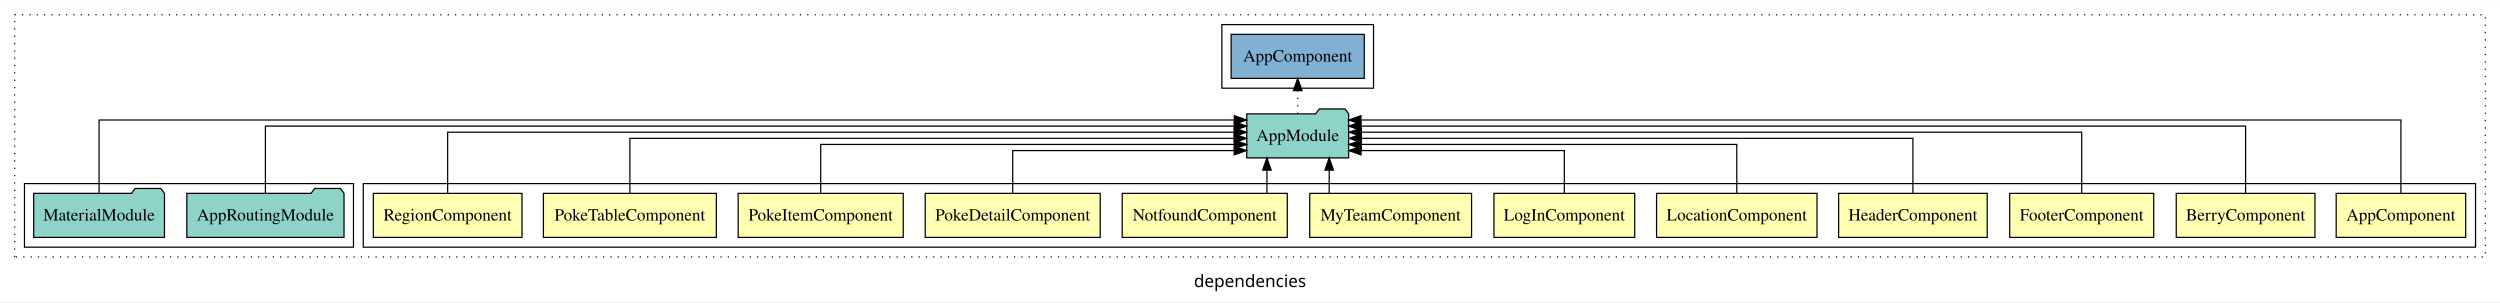
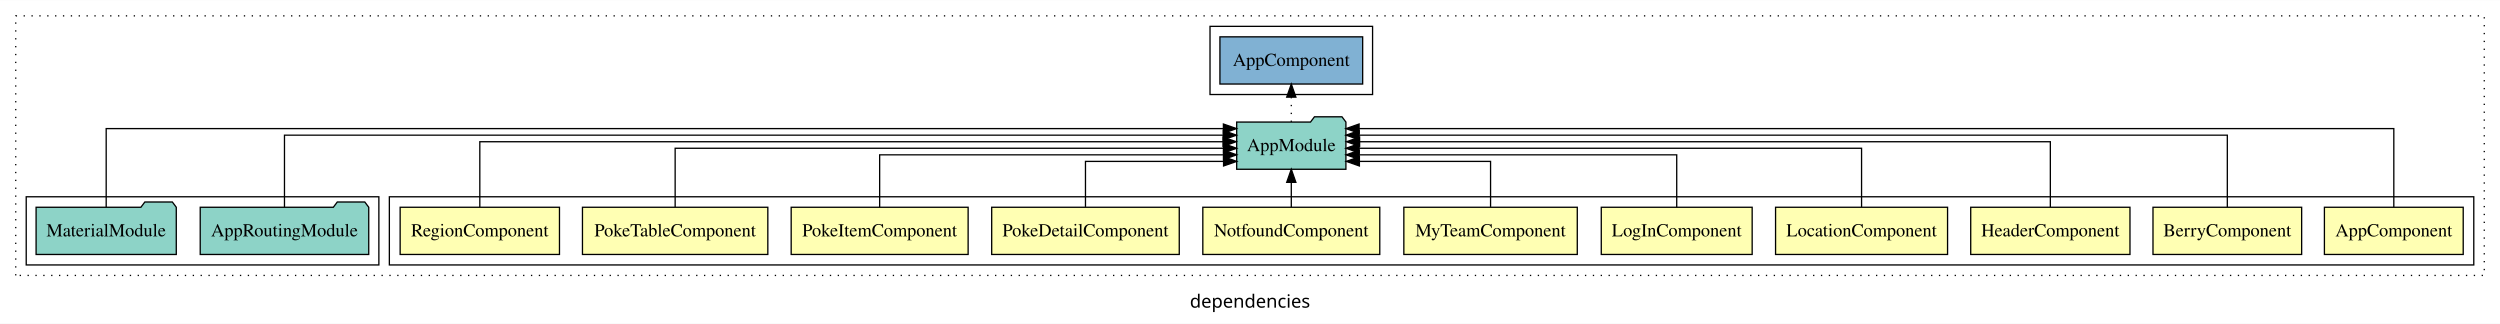
- <svg xmlns="http://www.w3.org/2000/svg" width="2044pt" height="247pt" viewBox="0.00 0.00 2044.00 246.80">
+ <svg xmlns="http://www.w3.org/2000/svg" width="1907pt" height="247pt" viewBox="0.00 0.00 1907.00 246.80">
  <g id="graph0" class="graph" transform="scale(1 1) rotate(0) translate(4 242.8)">
-     <polygon fill="white" stroke="transparent" points="-4,4 -4,-242.8 2040,-242.8 2040,4 -4,4" />
-     <text text-anchor="middle" x="1018" y="-8.2" font-family="sans-serif" font-size="14.00">dependencies</text>
+     <polygon fill="white" stroke="transparent" points="-4,4 -4,-242.8 1903,-242.8 1903,4 -4,4" />
+     <text text-anchor="middle" x="949.5" y="-8.2" font-family="sans-serif" font-size="14.00">dependencies</text>
    <g id="clust1" class="cluster">
-       <polygon fill="none" stroke="black" stroke-dasharray="1,5" points="8,-32.8 8,-230.8 2028,-230.8 2028,-32.8 8,-32.8" />
+       <polygon fill="none" stroke="black" stroke-dasharray="1,5" points="8,-32.8 8,-230.8 1891,-230.8 1891,-32.8 8,-32.8" />
    </g>
    <g id="clust2" class="cluster">
-       <polygon fill="none" stroke="black" points="293,-40.8 293,-92.8 2020,-92.8 2020,-40.8 293,-40.8" />
+       <polygon fill="none" stroke="black" points="293,-40.8 293,-92.8 1883,-92.8 1883,-40.8 293,-40.8" />
    </g>
-     <g id="clust15" class="cluster">
+     <g id="clust14" class="cluster">
      <polygon fill="none" stroke="black" points="16,-40.8 16,-92.8 285,-92.8 285,-40.8 16,-40.8" />
    </g>
-     <g id="clust17" class="cluster">
-       <polygon fill="none" stroke="black" points="995,-170.8 995,-222.8 1119,-222.8 1119,-170.8 995,-170.8" />
+     <g id="clust16" class="cluster">
+       <polygon fill="none" stroke="black" points="919,-170.8 919,-222.8 1043,-222.8 1043,-170.8 919,-170.8" />
    </g>
    <g id="node1" class="node">
-       <polygon fill="#ffffb3" stroke="black" points="2011.94,-84.8 1906.06,-84.8 1906.06,-48.8 2011.94,-48.8 2011.94,-84.8" />
-       <text text-anchor="middle" x="1959" y="-62.6" font-family="Times,serif" font-size="14.00">AppComponent</text>
+       <polygon fill="#ffffb3" stroke="black" points="1874.94,-84.8 1769.06,-84.8 1769.06,-48.8 1874.94,-48.8 1874.94,-84.8" />
+       <text text-anchor="middle" x="1822" y="-62.6" font-family="Times,serif" font-size="14.00">AppComponent</text>
    </g>
-     <g id="node13" class="node">
-       <polygon fill="#8dd3c7" stroke="black" points="1098.66,-149.8 1095.66,-153.8 1074.66,-153.8 1071.66,-149.8 1015.34,-149.8 1015.34,-113.8 1098.66,-113.8 1098.66,-149.8" />
-       <text text-anchor="middle" x="1057" y="-127.6" font-family="Times,serif" font-size="14.00">AppModule</text>
+     <g id="node12" class="node">
+       <polygon fill="#8dd3c7" stroke="black" points="1022.66,-149.8 1019.66,-153.8 998.66,-153.8 995.66,-149.8 939.34,-149.8 939.34,-113.8 1022.66,-113.8 1022.66,-149.8" />
+       <text text-anchor="middle" x="981" y="-127.6" font-family="Times,serif" font-size="14.00">AppModule</text>
    </g>
    <g id="edge1" class="edge">
-       <path fill="none" stroke="black" d="M1959,-84.89C1959,-107.93 1959,-144.8 1959,-144.8 1959,-144.8 1108.7,-144.8 1108.7,-144.8" />
-       <polygon fill="black" stroke="black" points="1108.7,-141.3 1098.7,-144.8 1108.7,-148.3 1108.7,-141.3" />
+       <path fill="none" stroke="black" d="M1822,-84.89C1822,-107.93 1822,-144.8 1822,-144.8 1822,-144.8 1032.71,-144.8 1032.71,-144.8" />
+       <polygon fill="black" stroke="black" points="1032.71,-141.3 1022.71,-144.8 1032.71,-148.3 1032.71,-141.3" />
    </g>
    <g id="node2" class="node">
-       <polygon fill="#ffffb3" stroke="black" points="1888.7,-84.8 1775.3,-84.8 1775.3,-48.8 1888.7,-48.8 1888.7,-84.8" />
-       <text text-anchor="middle" x="1832" y="-62.6" font-family="Times,serif" font-size="14.00">BerryComponent</text>
+       <polygon fill="#ffffb3" stroke="black" points="1751.7,-84.8 1638.3,-84.8 1638.3,-48.8 1751.7,-48.8 1751.7,-84.8" />
+       <text text-anchor="middle" x="1695" y="-62.6" font-family="Times,serif" font-size="14.00">BerryComponent</text>
    </g>
    <g id="edge2" class="edge">
-       <path fill="none" stroke="black" d="M1832,-84.84C1832,-106.46 1832,-139.8 1832,-139.8 1832,-139.8 1108.67,-139.8 1108.67,-139.8" />
-       <polygon fill="black" stroke="black" points="1108.67,-136.3 1098.67,-139.8 1108.67,-143.3 1108.67,-136.3" />
+       <path fill="none" stroke="black" d="M1695,-84.84C1695,-106.46 1695,-139.8 1695,-139.8 1695,-139.8 1032.74,-139.8 1032.74,-139.8" />
+       <polygon fill="black" stroke="black" points="1032.74,-136.3 1022.74,-139.8 1032.74,-143.3 1032.74,-136.3" />
    </g>
    <g id="node3" class="node">
-       <polygon fill="#ffffb3" stroke="black" points="1756.88,-84.8 1639.12,-84.8 1639.12,-48.8 1756.88,-48.8 1756.88,-84.8" />
-       <text text-anchor="middle" x="1698" y="-62.6" font-family="Times,serif" font-size="14.00">FooterComponent</text>
-     </g>
-     <g id="edge3" class="edge">
-       <path fill="none" stroke="black" d="M1698,-85.02C1698,-105.17 1698,-134.8 1698,-134.8 1698,-134.8 1109.06,-134.8 1109.06,-134.8" />
-       <polygon fill="black" stroke="black" points="1109.06,-131.3 1099.06,-134.8 1109.06,-138.3 1109.06,-131.3" />
-     </g>
-     <g id="node4" class="node">
      <polygon fill="#ffffb3" stroke="black" points="1620.74,-84.8 1499.26,-84.8 1499.26,-48.8 1620.74,-48.8 1620.74,-84.8" />
      <text text-anchor="middle" x="1560" y="-62.6" font-family="Times,serif" font-size="14.00">HeaderComponent</text>
    </g>
-     <g id="edge4" class="edge">
-       <path fill="none" stroke="black" d="M1560,-85.02C1560,-103.63 1560,-129.8 1560,-129.8 1560,-129.8 1109.02,-129.8 1109.02,-129.8" />
-       <polygon fill="black" stroke="black" points="1109.02,-126.3 1099.02,-129.8 1109.02,-133.3 1109.02,-126.3" />
+     <g id="edge3" class="edge">
+       <path fill="none" stroke="black" d="M1560,-85.02C1560,-105.17 1560,-134.8 1560,-134.8 1560,-134.8 1033.11,-134.8 1033.11,-134.8" />
+       <polygon fill="black" stroke="black" points="1033.11,-131.3 1023.11,-134.8 1033.11,-138.3 1033.11,-131.3" />
    </g>
-     <g id="node5" class="node">
+     <g id="node4" class="node">
      <polygon fill="#ffffb3" stroke="black" points="1481.6,-84.8 1350.4,-84.8 1350.4,-48.8 1481.6,-48.8 1481.6,-84.8" />
      <text text-anchor="middle" x="1416" y="-62.6" font-family="Times,serif" font-size="14.00">LocationComponent</text>
    </g>
-     <g id="edge5" class="edge">
-       <path fill="none" stroke="black" d="M1416,-84.83C1416,-101.86 1416,-124.8 1416,-124.8 1416,-124.8 1108.88,-124.8 1108.88,-124.8" />
-       <polygon fill="black" stroke="black" points="1108.88,-121.3 1098.88,-124.8 1108.88,-128.3 1108.88,-121.3" />
+     <g id="edge4" class="edge">
+       <path fill="none" stroke="black" d="M1416,-85.02C1416,-103.63 1416,-129.8 1416,-129.8 1416,-129.8 1032.71,-129.8 1032.71,-129.8" />
+       <polygon fill="black" stroke="black" points="1032.71,-126.3 1022.71,-129.8 1032.71,-133.3 1032.71,-126.3" />
    </g>
-     <g id="node6" class="node">
+     <g id="node5" class="node">
      <polygon fill="#ffffb3" stroke="black" points="1332.55,-84.8 1217.45,-84.8 1217.45,-48.8 1332.55,-48.8 1332.55,-84.8" />
      <text text-anchor="middle" x="1275" y="-62.6" font-family="Times,serif" font-size="14.00">LogInComponent</text>
    </g>
-     <g id="edge6" class="edge">
-       <path fill="none" stroke="black" d="M1275,-85.04C1275,-100.37 1275,-119.8 1275,-119.8 1275,-119.8 1108.77,-119.8 1108.77,-119.8" />
-       <polygon fill="black" stroke="black" points="1108.77,-116.3 1098.77,-119.8 1108.77,-123.3 1108.77,-116.3" />
+     <g id="edge5" class="edge">
+       <path fill="none" stroke="black" d="M1275,-84.83C1275,-101.86 1275,-124.8 1275,-124.8 1275,-124.8 1032.81,-124.8 1032.81,-124.8" />
+       <polygon fill="black" stroke="black" points="1032.81,-121.3 1022.81,-124.8 1032.81,-128.3 1032.81,-121.3" />
    </g>
-     <g id="node7" class="node">
+     <g id="node6" class="node">
      <polygon fill="#ffffb3" stroke="black" points="1199.15,-84.8 1066.85,-84.8 1066.85,-48.8 1199.15,-48.8 1199.15,-84.8" />
      <text text-anchor="middle" x="1133" y="-62.6" font-family="Times,serif" font-size="14.00">MyTeamComponent</text>
    </g>
-     <g id="edge7" class="edge">
-       <path fill="none" stroke="black" d="M1082.75,-84.91C1082.75,-84.91 1082.75,-103.79 1082.75,-103.79" />
-       <polygon fill="black" stroke="black" points="1079.25,-103.79 1082.75,-113.79 1086.25,-103.79 1079.25,-103.79" />
+     <g id="edge6" class="edge">
+       <path fill="none" stroke="black" d="M1133,-85.04C1133,-100.37 1133,-119.8 1133,-119.8 1133,-119.8 1032.94,-119.8 1032.94,-119.8" />
+       <polygon fill="black" stroke="black" points="1032.94,-116.3 1022.94,-119.8 1032.94,-123.3 1032.94,-116.3" />
    </g>
-     <g id="node8" class="node">
+     <g id="node7" class="node">
      <polygon fill="#ffffb3" stroke="black" points="1048.49,-84.8 913.51,-84.8 913.51,-48.8 1048.49,-48.8 1048.49,-84.8" />
      <text text-anchor="middle" x="981" y="-62.6" font-family="Times,serif" font-size="14.00">NotfoundComponent</text>
    </g>
-     <g id="edge8" class="edge">
-       <path fill="none" stroke="black" d="M1031.83,-84.91C1031.83,-84.91 1031.83,-103.79 1031.83,-103.79" />
-       <polygon fill="black" stroke="black" points="1028.33,-103.79 1031.83,-113.79 1035.33,-103.79 1028.33,-103.79" />
+     <g id="edge7" class="edge">
+       <path fill="none" stroke="black" d="M981,-84.91C981,-84.91 981,-103.79 981,-103.79" />
+       <polygon fill="black" stroke="black" points="977.5,-103.79 981,-113.79 984.5,-103.79 977.5,-103.79" />
    </g>
-     <g id="node9" class="node">
+     <g id="node8" class="node">
      <polygon fill="#ffffb3" stroke="black" points="895.54,-84.8 752.46,-84.8 752.46,-48.8 895.54,-48.8 895.54,-84.8" />
      <text text-anchor="middle" x="824" y="-62.6" font-family="Times,serif" font-size="14.00">PokeDetailComponent</text>
    </g>
-     <g id="edge9" class="edge">
-       <path fill="none" stroke="black" d="M824,-85.04C824,-100.37 824,-119.8 824,-119.8 824,-119.8 1005.08,-119.8 1005.08,-119.8" />
-       <polygon fill="black" stroke="black" points="1005.08,-123.3 1015.08,-119.8 1005.08,-116.3 1005.08,-123.3" />
+     <g id="edge8" class="edge">
+       <path fill="none" stroke="black" d="M824,-85.04C824,-100.37 824,-119.8 824,-119.8 824,-119.8 929.34,-119.8 929.34,-119.8" />
+       <polygon fill="black" stroke="black" points="929.34,-123.3 939.34,-119.8 929.34,-116.3 929.34,-123.3" />
    </g>
-     <g id="node10" class="node">
+     <g id="node9" class="node">
      <polygon fill="#ffffb3" stroke="black" points="734.49,-84.8 599.51,-84.8 599.51,-48.8 734.49,-48.8 734.49,-84.8" />
      <text text-anchor="middle" x="667" y="-62.6" font-family="Times,serif" font-size="14.00">PokeItemComponent</text>
    </g>
-     <g id="edge10" class="edge">
-       <path fill="none" stroke="black" d="M667,-84.83C667,-101.86 667,-124.8 667,-124.8 667,-124.8 1005.26,-124.8 1005.26,-124.8" />
-       <polygon fill="black" stroke="black" points="1005.26,-128.3 1015.26,-124.8 1005.26,-121.3 1005.26,-128.3" />
+     <g id="edge9" class="edge">
+       <path fill="none" stroke="black" d="M667,-84.83C667,-101.86 667,-124.8 667,-124.8 667,-124.8 929.3,-124.8 929.3,-124.8" />
+       <polygon fill="black" stroke="black" points="929.3,-128.3 939.3,-124.8 929.3,-121.3 929.3,-128.3" />
    </g>
-     <g id="node11" class="node">
+     <g id="node10" class="node">
      <polygon fill="#ffffb3" stroke="black" points="581.7,-84.8 440.3,-84.8 440.3,-48.8 581.7,-48.8 581.7,-84.8" />
      <text text-anchor="middle" x="511" y="-62.6" font-family="Times,serif" font-size="14.00">PokeTableComponent</text>
    </g>
-     <g id="edge11" class="edge">
-       <path fill="none" stroke="black" d="M511,-85.02C511,-103.63 511,-129.8 511,-129.8 511,-129.8 1005.06,-129.8 1005.06,-129.8" />
-       <polygon fill="black" stroke="black" points="1005.06,-133.3 1015.06,-129.8 1005.06,-126.3 1005.06,-133.3" />
+     <g id="edge10" class="edge">
+       <path fill="none" stroke="black" d="M511,-85.02C511,-103.63 511,-129.8 511,-129.8 511,-129.8 929.29,-129.8 929.29,-129.8" />
+       <polygon fill="black" stroke="black" points="929.29,-133.3 939.29,-129.8 929.29,-126.3 929.29,-133.3" />
    </g>
-     <g id="node12" class="node">
+     <g id="node11" class="node">
      <polygon fill="#ffffb3" stroke="black" points="422.77,-84.8 301.23,-84.8 301.23,-48.8 422.77,-48.8 422.77,-84.8" />
      <text text-anchor="middle" x="362" y="-62.6" font-family="Times,serif" font-size="14.00">RegionComponent</text>
    </g>
-     <g id="edge12" class="edge">
-       <path fill="none" stroke="black" d="M362,-85.02C362,-105.17 362,-134.8 362,-134.8 362,-134.8 1005.09,-134.8 1005.09,-134.8" />
-       <polygon fill="black" stroke="black" points="1005.09,-138.3 1015.09,-134.8 1005.09,-131.3 1005.09,-138.3" />
+     <g id="edge11" class="edge">
+       <path fill="none" stroke="black" d="M362,-85.02C362,-105.17 362,-134.8 362,-134.8 362,-134.8 928.94,-134.8 928.94,-134.8" />
+       <polygon fill="black" stroke="black" points="928.94,-138.3 938.94,-134.8 928.94,-131.3 928.94,-138.3" />
    </g>
-     <g id="node16" class="node">
-       <polygon fill="#80b1d3" stroke="black" points="1111.44,-214.8 1002.56,-214.8 1002.56,-178.8 1111.44,-178.8 1111.44,-214.8" />
-       <text text-anchor="middle" x="1057" y="-192.6" font-family="Times,serif" font-size="14.00">AppComponent </text>
+     <g id="node15" class="node">
+       <polygon fill="#80b1d3" stroke="black" points="1035.44,-214.8 926.56,-214.8 926.56,-178.8 1035.44,-178.8 1035.44,-214.8" />
+       <text text-anchor="middle" x="981" y="-192.6" font-family="Times,serif" font-size="14.00">AppComponent </text>
    </g>
-     <g id="edge15" class="edge">
-       <path fill="none" stroke="black" stroke-dasharray="1,5" d="M1057,-149.91C1057,-149.91 1057,-168.79 1057,-168.79" />
-       <polygon fill="black" stroke="black" points="1053.5,-168.79 1057,-178.79 1060.5,-168.79 1053.5,-168.79" />
+     <g id="edge14" class="edge">
+       <path fill="none" stroke="black" stroke-dasharray="1,5" d="M981,-149.91C981,-149.91 981,-168.79 981,-168.79" />
+       <polygon fill="black" stroke="black" points="977.5,-168.79 981,-178.79 984.5,-168.79 977.5,-168.79" />
    </g>
-     <g id="node14" class="node">
+     <g id="node13" class="node">
      <polygon fill="#8dd3c7" stroke="black" points="277.27,-84.8 274.27,-88.8 253.27,-88.8 250.27,-84.8 148.73,-84.8 148.73,-48.8 277.27,-48.8 277.27,-84.8" />
      <text text-anchor="middle" x="213" y="-62.6" font-family="Times,serif" font-size="14.00">AppRoutingModule</text>
    </g>
-     <g id="edge13" class="edge">
-       <path fill="none" stroke="black" d="M213,-84.84C213,-106.46 213,-139.8 213,-139.8 213,-139.8 1005.15,-139.8 1005.15,-139.8" />
-       <polygon fill="black" stroke="black" points="1005.15,-143.3 1015.15,-139.8 1005.15,-136.3 1005.15,-143.3" />
+     <g id="edge12" class="edge">
+       <path fill="none" stroke="black" d="M213,-84.84C213,-106.46 213,-139.8 213,-139.8 213,-139.8 929.16,-139.8 929.16,-139.8" />
+       <polygon fill="black" stroke="black" points="929.16,-143.3 939.16,-139.8 929.16,-136.3 929.16,-143.3" />
    </g>
-     <g id="node15" class="node">
+     <g id="node14" class="node">
      <polygon fill="#8dd3c7" stroke="black" points="130.47,-84.8 127.47,-88.8 106.47,-88.8 103.47,-84.8 23.53,-84.8 23.53,-48.8 130.47,-48.8 130.47,-84.8" />
      <text text-anchor="middle" x="77" y="-62.6" font-family="Times,serif" font-size="14.00">MaterialModule</text>
    </g>
-     <g id="edge14" class="edge">
-       <path fill="none" stroke="black" d="M77,-84.89C77,-107.93 77,-144.8 77,-144.8 77,-144.8 1005.2,-144.8 1005.2,-144.8" />
-       <polygon fill="black" stroke="black" points="1005.2,-148.3 1015.2,-144.8 1005.2,-141.3 1005.2,-148.3" />
+     <g id="edge13" class="edge">
+       <path fill="none" stroke="black" d="M77,-84.89C77,-107.93 77,-144.8 77,-144.8 77,-144.8 929.21,-144.8 929.21,-144.8" />
+       <polygon fill="black" stroke="black" points="929.21,-148.3 939.21,-144.8 929.21,-141.3 929.21,-148.3" />
    </g>
  </g>
</svg>
